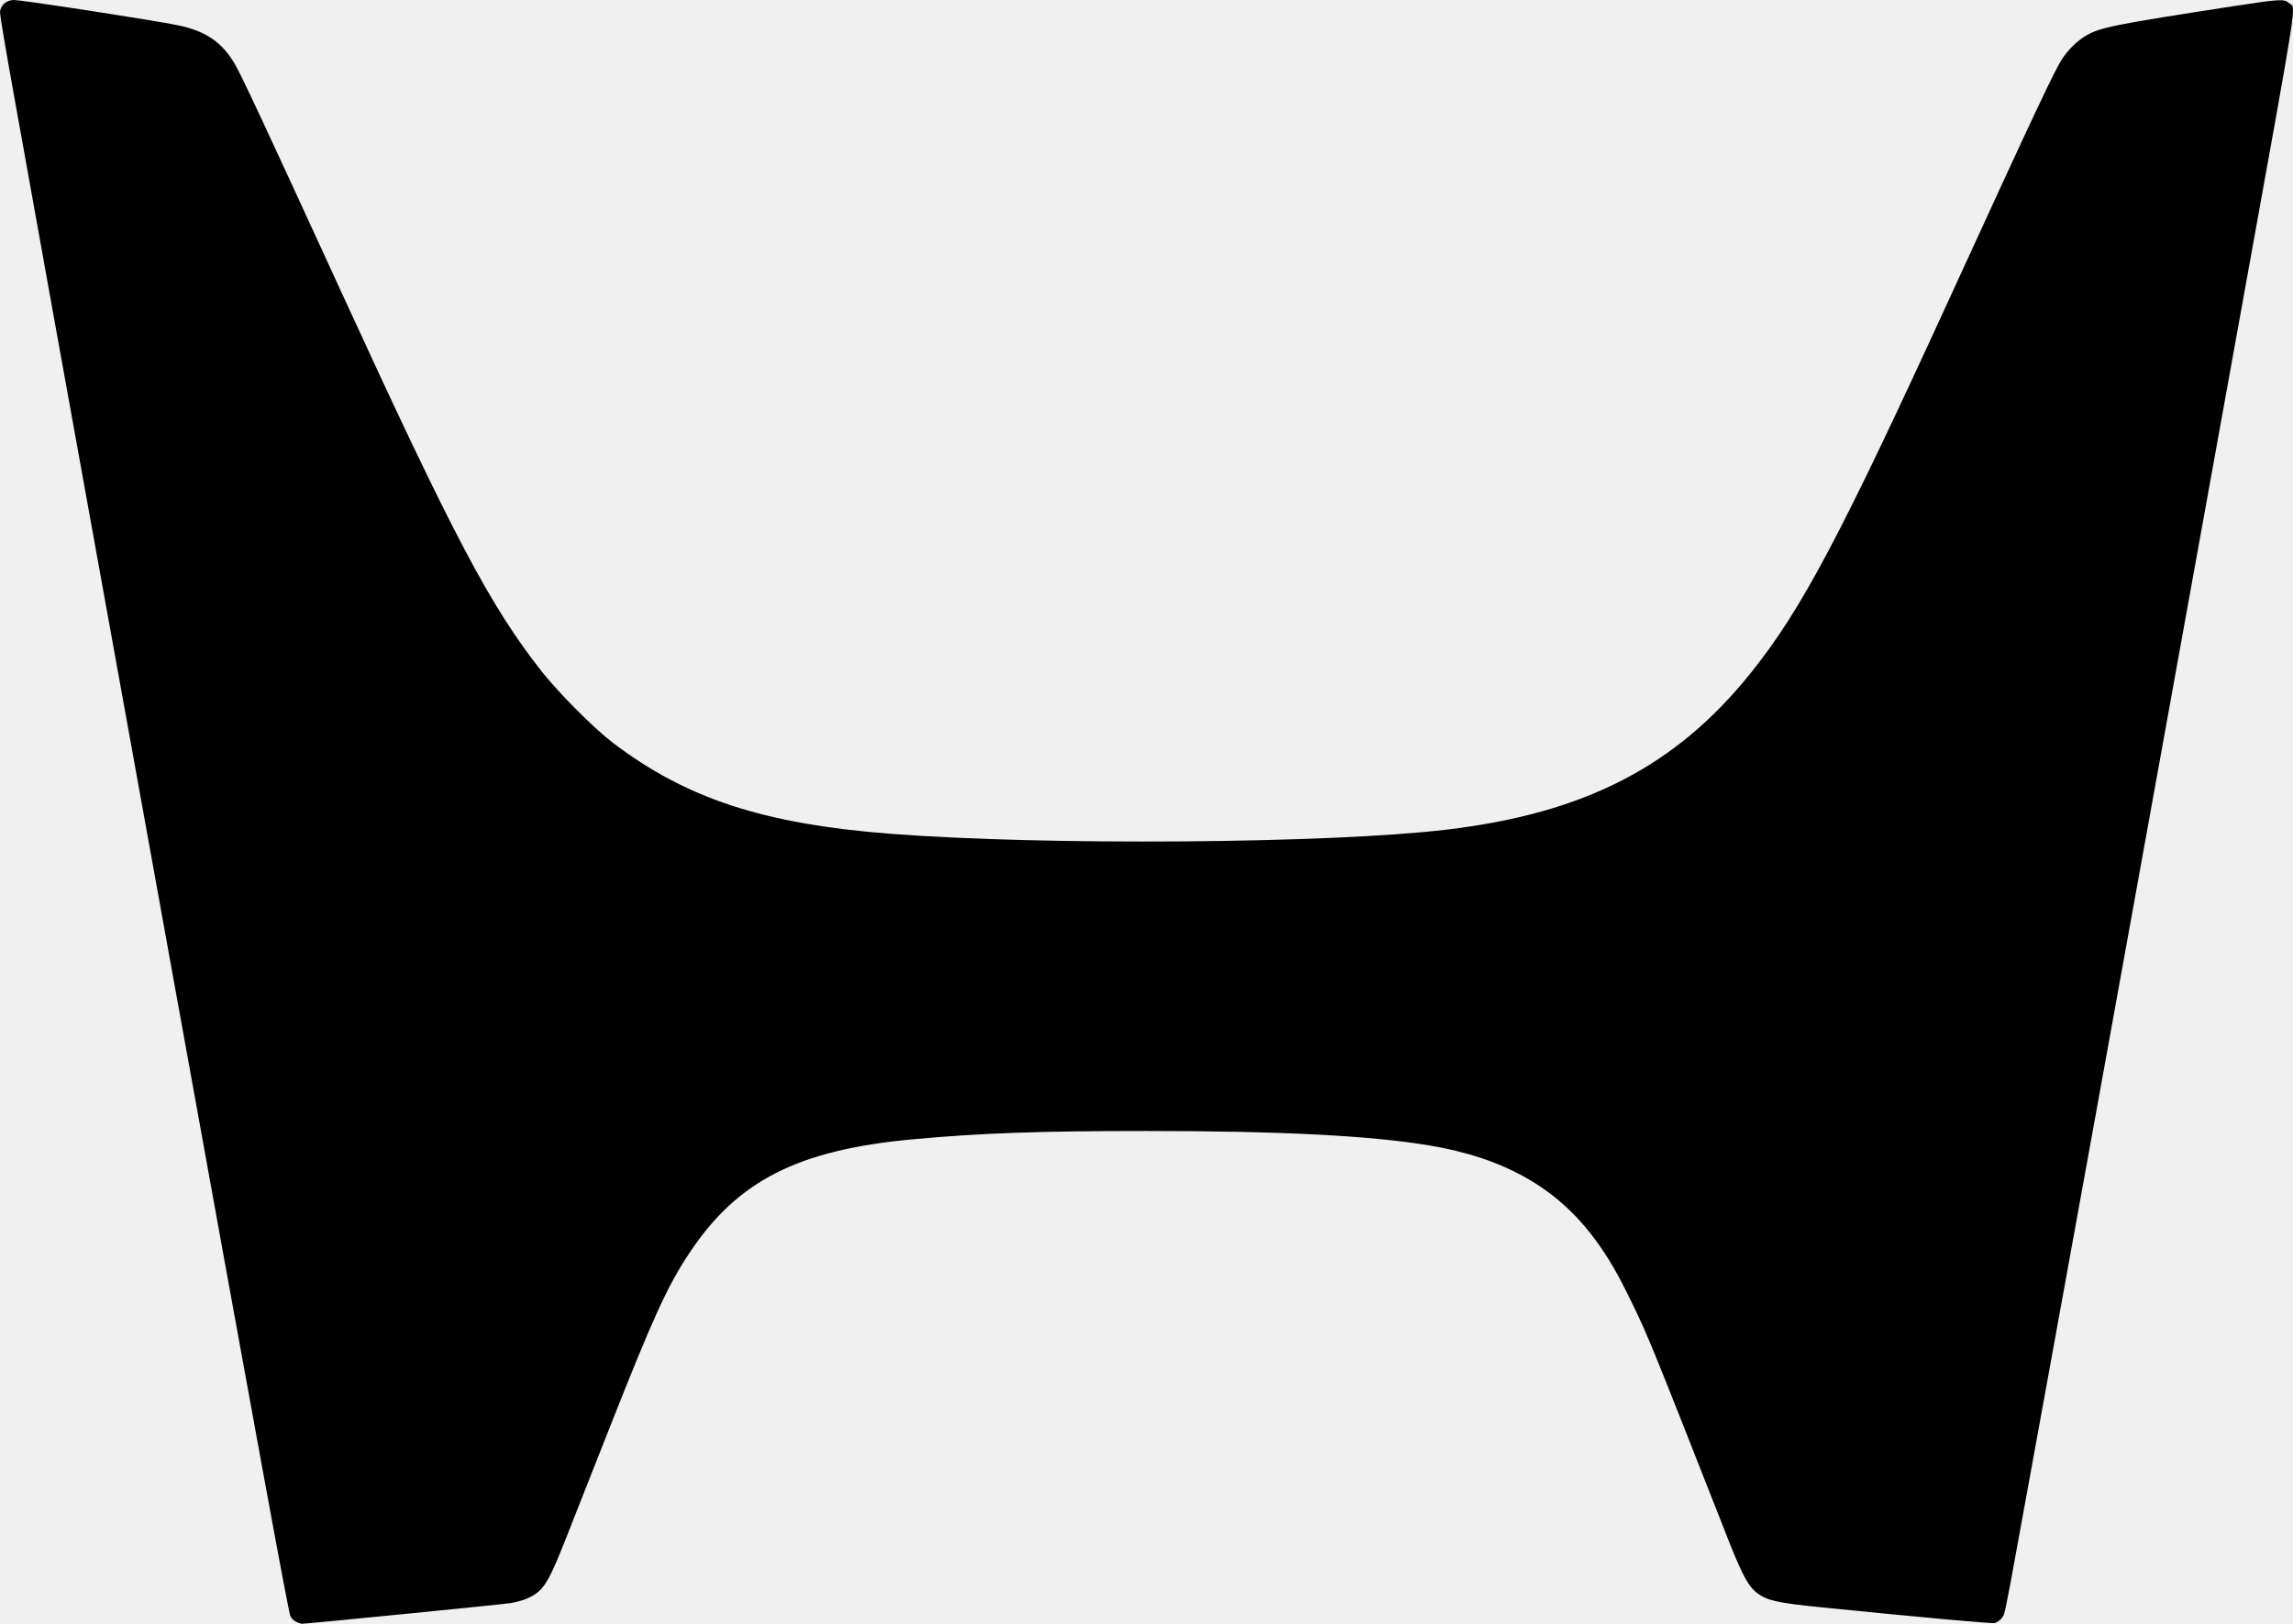
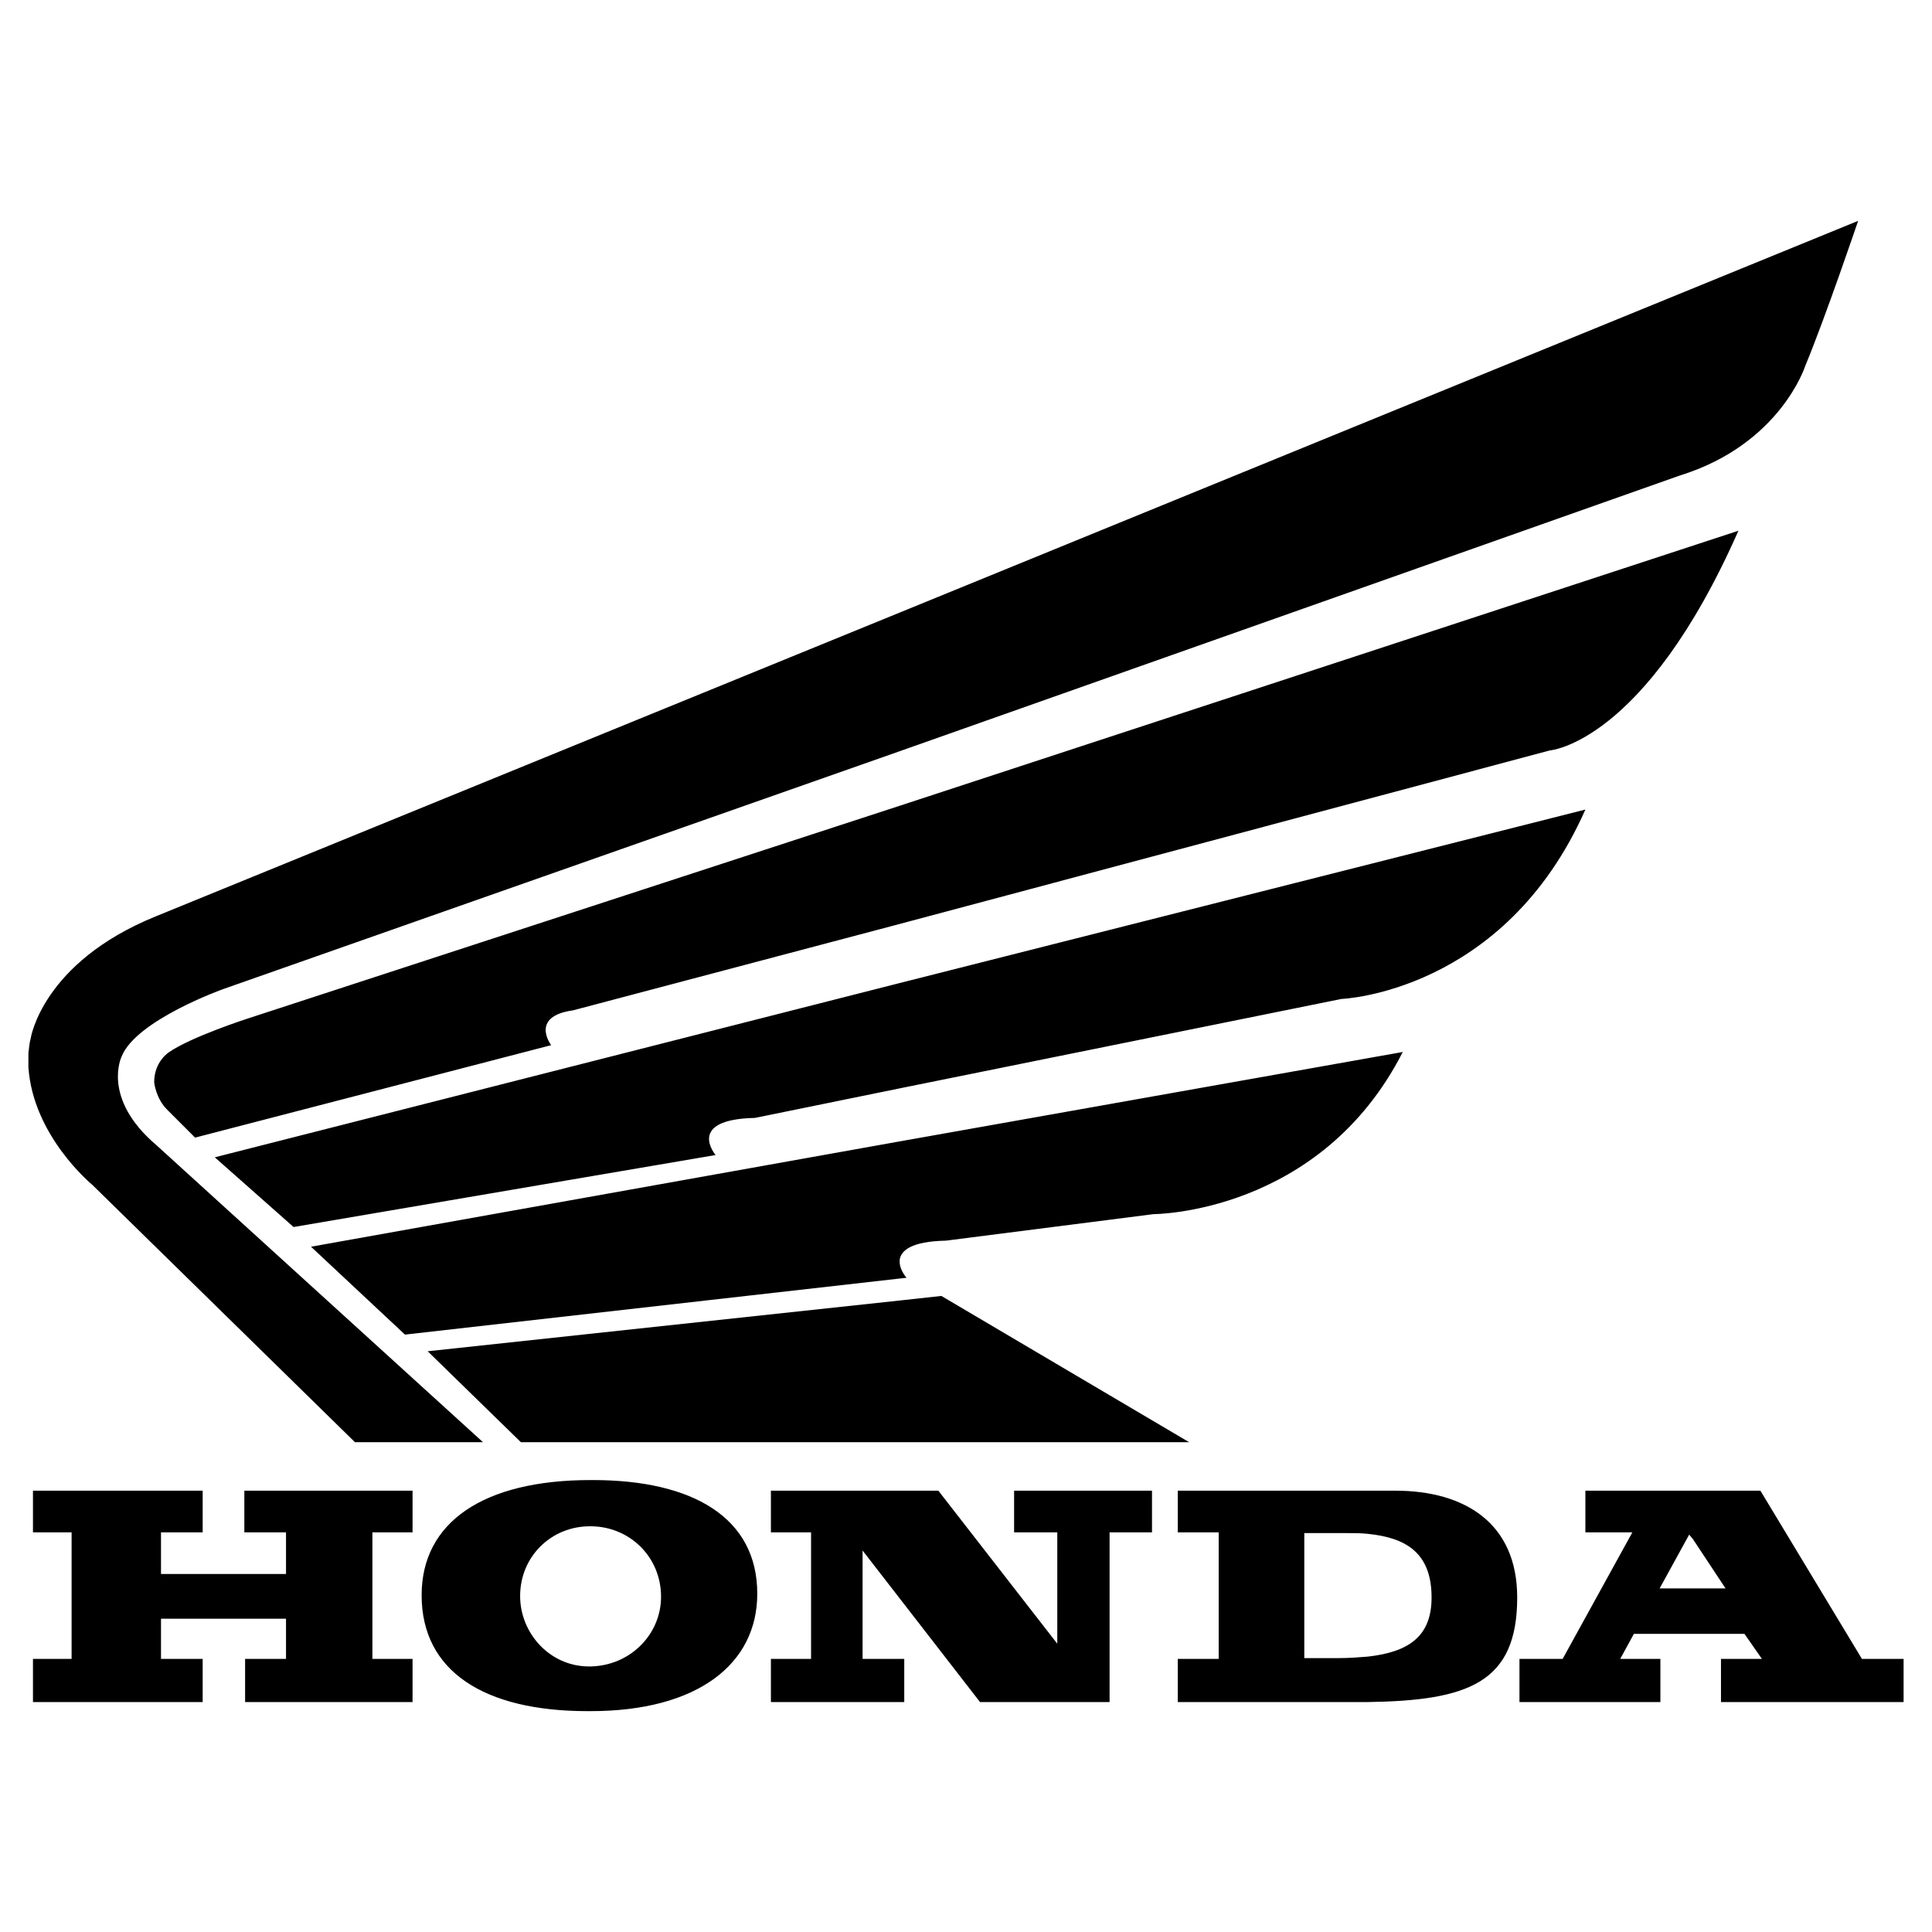
- <svg xmlns="http://www.w3.org/2000/svg" version="1.1" id="svg1" width="533.534" height="377.908" viewBox="0 0 533.534 377.908">
-   <defs id="defs1" />
-   <g id="g1" transform="translate(-371.7223,-8.856192)">
-     <path style="fill:#000000" d="m 440.675,386.329 c -0.532,-0.232 -1.157,-0.837 -1.388,-1.345 -0.472,-1.036 -8.059,-42.397 -27.377,-149.248 -6.079,-33.626 -22.968,-127.084 -24.345,-134.72 -0.778,-4.312 -2.351,-13.024 -3.496,-19.36 -2.073,-11.472 -4.036,-22.396 -9.482,-52.768 -1.575,-8.783 -2.863,-16.462 -2.863,-17.065 0,-1.636 1.445,-2.967 3.22,-2.967 1.942,0 32.962,4.78 38.282,5.899 6.375,1.341 10.165,3.929 13.11,8.953 1.595,2.72 7.112,14.531 24.75,52.987 26.215,57.154 34.824,73.448 46.801,88.571 3.96,5 12.098,13.152 16.397,16.425 17.141,13.048 35.11,18.934 64.8,21.223 35.748,2.757 101.862,2.265 129.12,-0.962 32.315,-3.825 53.519,-14.761 70.999,-36.618 11.749,-14.691 20.791,-31.759 46.275,-87.35 19.838,-43.276 24.409,-52.985 26.162,-55.566 1.496,-2.203 3.547,-4.174 5.544,-5.326 3.242,-1.871 6.792,-2.577 34.185,-6.791 11.027,-1.696 11.822,-1.737 13.057,-0.674 1.542,1.327 2.225,-3.086 -9.985,64.507 -1.129,6.248 -5.015,27.776 -8.636,47.84 -6.715,37.206 -10.457,57.907 -19.234,106.4 -2.724,15.048 -6.177,34.128 -7.674,42.4 -4.681,25.867 -17.96,98.87 -19.295,106.082 -0.701,3.785 -1.411,7.241 -1.579,7.68 -0.358,0.938 -1.23,1.761 -2.165,2.045 -0.61,0.185 -16.781,-1.278 -40.3,-3.647 -10.04,-1.011 -12.551,-1.554 -14.836,-3.21 -2.125,-1.54 -3.612,-4.255 -6.88,-12.568 -17.759,-45.172 -18.554,-47.129 -22.276,-54.831 -3.419,-7.075 -5.605,-10.831 -8.837,-15.189 -8.804,-11.87 -21.035,-18.785 -38.365,-21.69 -13.732,-2.302 -34.735,-3.377 -65.92,-3.374 -24.951,0.002 -38.458,0.482 -54.24,1.928 -26.832,2.458 -40.923,9.633 -52.115,26.534 -5.177,7.818 -8.409,14.928 -18.981,41.756 -3.503,8.89 -7.889,20.011 -9.746,24.712 -3.557,9.007 -4.793,11.254 -7.051,12.816 -1.472,1.019 -3.304,1.694 -5.788,2.132 -1.538,0.272 -47.785,4.848 -48.608,4.81 -0.149,-0.007 -0.707,-0.202 -1.239,-0.434 z" id="path1" />
+ <svg xmlns="http://www.w3.org/2000/svg" width="2500" height="2500" viewBox="0 0 192.756 192.756">
+   <g fill-rule="evenodd" clip-rule="evenodd">
+     <path fill="#fff" d="M0 0h192.756v192.756H0V0z" />
+     <path d="M89.764 129.752l-47.093 5.064 9.297 9.07h66.67l-24.717-14.59-4.157.456zm0-37.569l64.857-17.311s9.449-.68 18.822-21.921l-83.679 27.44-65.084 21.24s-5.594 1.814-7.786 3.326c0 0-1.512.908-1.512 3.023 0 0 .151 1.588 1.285 2.723l2.797 2.797 35.527-9.223s-2.192-2.873 2.192-3.477l32.581-8.617zm0 33.864c.075.756.68 1.438.68 1.438l-.68.074-49.361 5.594-9.374-8.768 58.734-10.508 50.191-8.92c-8.238 16.178-24.869 16.178-24.869 16.178l-20.711 2.645c-3.477.076-4.459.982-4.611 1.891l.001.376zm0-27.969l68.41-17.309c-8.088 18.293-24.34 18.897-24.34 18.897l-44.07 8.92-14.438 2.947c-6.955.152-3.931 3.705-3.931 3.705l-42.104 7.182-7.861-6.955 68.334-17.387zm0-36.963l95.623-39.081s-3.252 9.601-5.293 14.514c0 0-2.494 7.786-12.471 10.885L89.764 74.949 22.261 98.684s-8.692 3.1-10.129 6.729c0 0-2.041 4.156 3.478 8.844l32.579 29.631H35.415l-26.23-25.701s-5.896-4.838-6.35-11.717v-1.436c.076-.453.076-.906.227-1.436 0 0 1.134-7.56 12.472-12.17l74.23-30.313zM20.22 148.725H3.289v4.158h3.854v12.623H3.289v4.309H20.22v-4.309h-4.157V161.5h12.473v4.006h-4.082v4.309H41.16v-4.309h-4.006v-12.623h4.006v-4.158H24.378v4.158h4.158v4.156H16.063v-4.156h4.157v-4.158zm148.688 9.752h3.25l-3.25-4.914-.379-.453-2.947 5.367h3.326zm0-9.752h6.727l10.129 16.781h4.158v4.309h-18.219v-4.309h4.082l-1.738-2.494h-11.035l-1.361 2.494h4.006v4.309h-14.059v-4.309h4.309l6.953-12.623h-4.686v-4.158h10.734zm-32.429 16.554c4.006-.453 6.35-1.965 6.35-5.896 0-4.535-2.645-5.971-6.35-6.35-.68-.076-1.361-.076-2.115-.076h-4.234v12.473h3.402c1.058 0 2.04-.075 2.947-.151zm0-16.554h2.721c6.955 0 12.172 3.25 12.172 10.658 0 8.541-4.914 10.281-14.893 10.432h-18.973v-4.309h4.082v-12.623h-4.082v-4.158h18.973zm-77.556 17.537c3.931-.076 7.03-3.174 7.03-6.955 0-4.006-3.175-7.029-7.03-7.029h-.076c-3.855 0-6.954 3.023-6.954 6.955 0 3.703 2.948 7.029 6.879 7.029h.151zm0-18.596h.227c9.902 0 16.403 3.705 16.403 11.34 0 7.029-5.972 11.715-16.63 11.715h-.302c-10.356 0-16.555-4.006-16.555-11.564 0-7.257 6.123-11.491 16.857-11.491zm34.696 1.059H76.914v4.158h4.006v12.623h-4.006v4.309h13.304v-4.309H86.06v-10.809l11.717 15.117h12.926v-16.932h4.232v-4.158h-13.758v4.158h4.309v11.111l-11.867-15.268z" />
  </g>
</svg>
